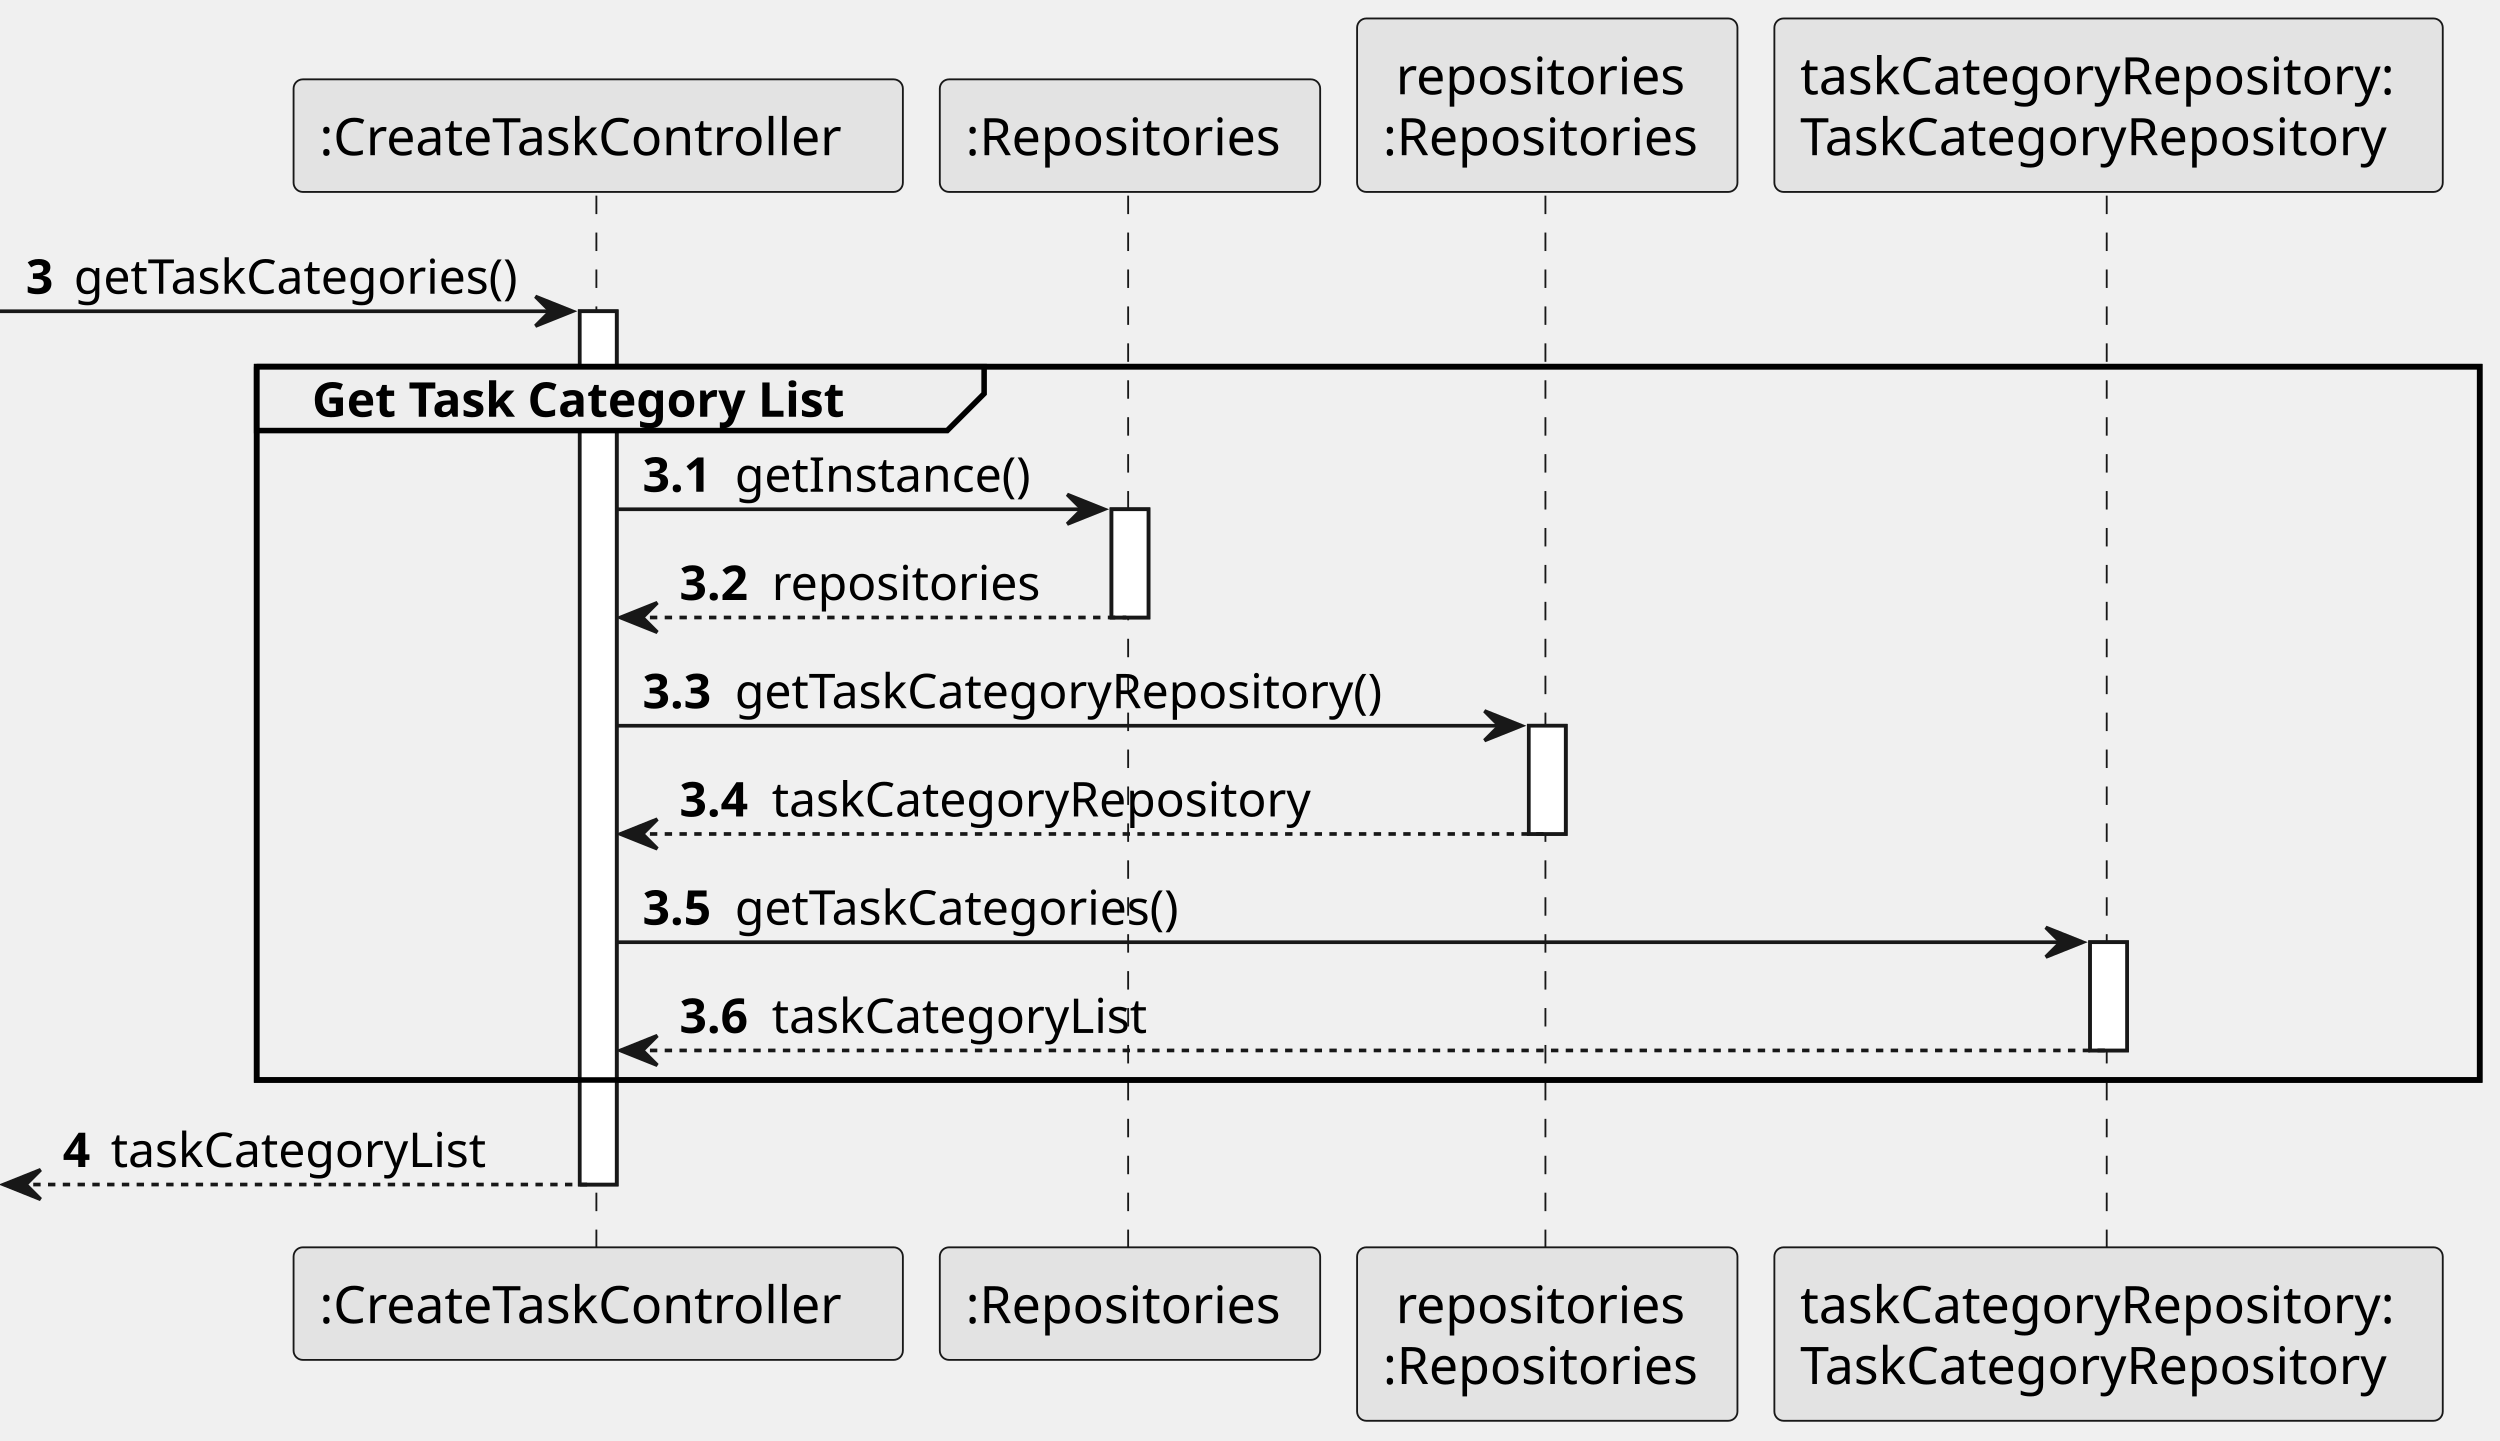
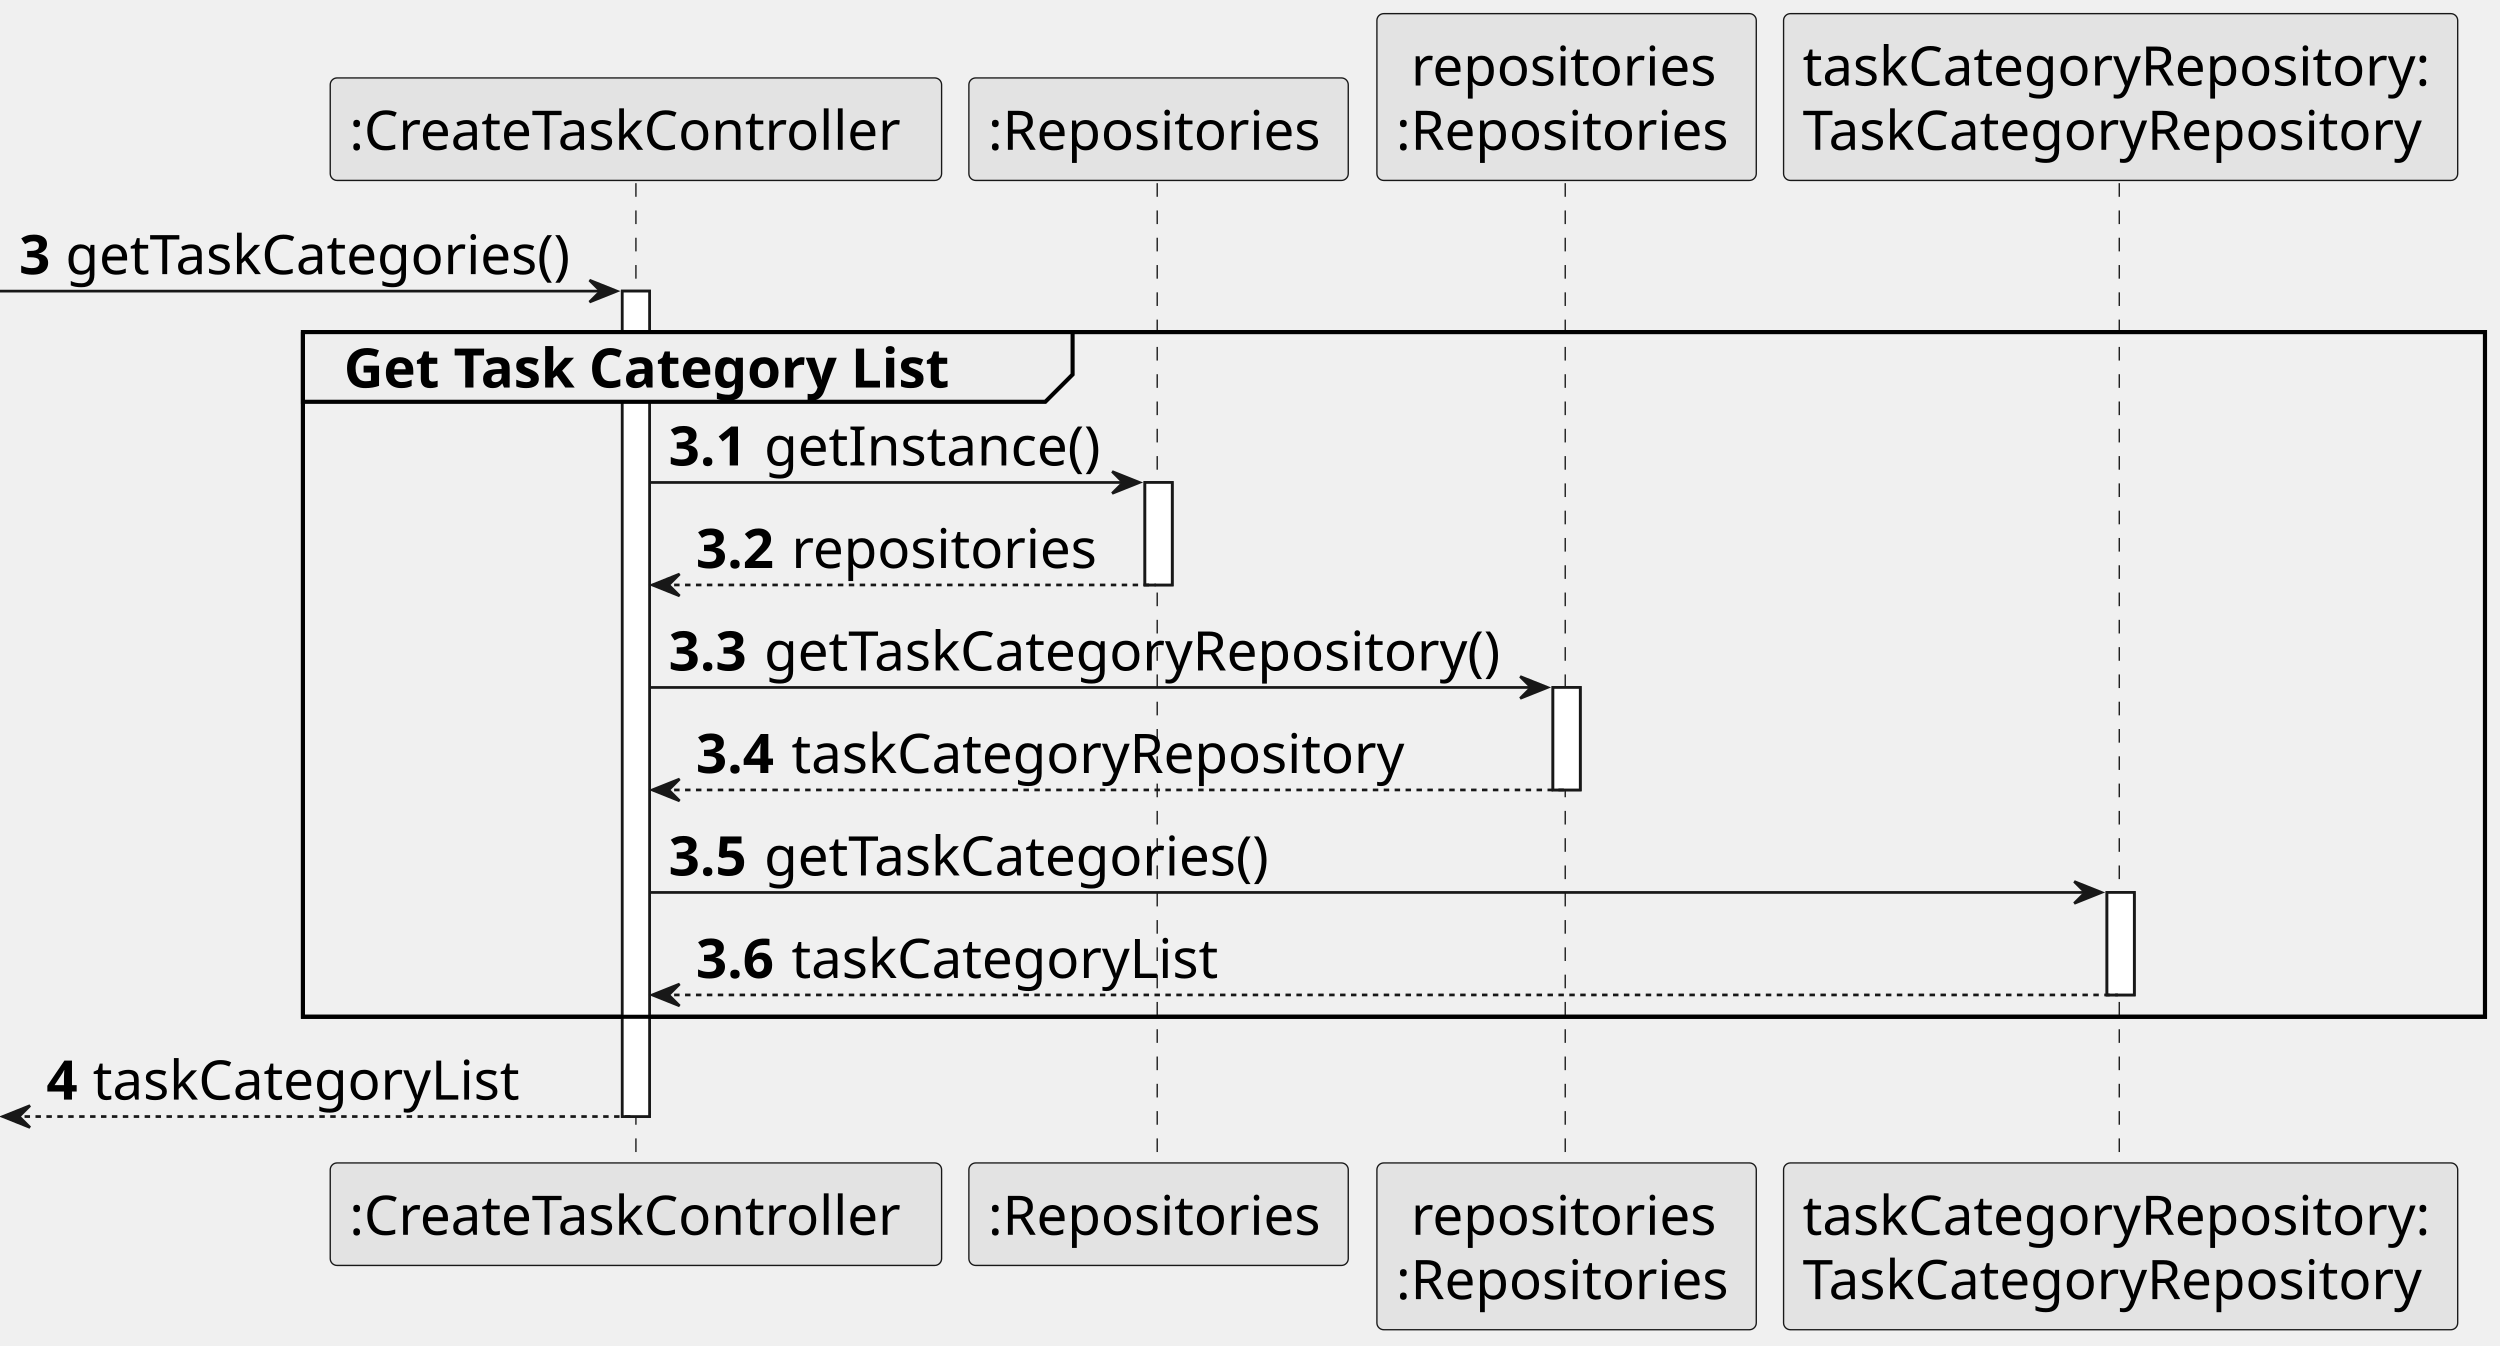
- <svg xmlns="http://www.w3.org/2000/svg" contentStyleType="text/css" height="390px" preserveAspectRatio="none" style="width:677px;height:390px;background:#FFFFFF;" version="1.1" viewBox="0 0 677 390" width="677px" zoomAndPan="magnify">
+ <svg xmlns="http://www.w3.org/2000/svg" contentStyleType="text/css" height="493px" preserveAspectRatio="none" style="width:916px;height:493px;background:#FFFFFF;" version="1.1" viewBox="0 0 916 493" width="916px" zoomAndPan="magnify">
  <defs />
  <g>
-     <rect fill="#FFFFFF" height="236.484" style="stroke:#181818;stroke-width:1.0;" width="10" x="157" y="84.287" />
-     <rect fill="#FFFFFF" height="29.311" style="stroke:#181818;stroke-width:1.0;" width="10" x="301" y="137.908" />
-     <rect fill="#FFFFFF" height="29.311" style="stroke:#181818;stroke-width:1.0;" width="10" x="414" y="196.529" />
-     <rect fill="#FFFFFF" height="29.311" style="stroke:#181818;stroke-width:1.0;" width="10" x="566" y="255.15" />
-     <rect fill="none" height="193.174" style="stroke:#000000;stroke-width:1.5;" width="602" x="69.5" y="99.287" />
-     <line style="stroke:#181818;stroke-width:0.5;stroke-dasharray:5.0,5.0;" x1="161.5" x2="161.5" y1="52.977" y2="338.772" />
-     <line style="stroke:#181818;stroke-width:0.5;stroke-dasharray:5.0,5.0;" x1="305.5" x2="305.5" y1="52.977" y2="338.772" />
-     <line style="stroke:#181818;stroke-width:0.5;stroke-dasharray:5.0,5.0;" x1="418.5" x2="418.5" y1="52.977" y2="338.772" />
-     <line style="stroke:#181818;stroke-width:0.5;stroke-dasharray:5.0,5.0;" x1="570.5" x2="570.5" y1="52.977" y2="338.772" />
-     <rect fill="#E3E3E3" height="30.488" rx="2.5" ry="2.5" style="stroke:#181818;stroke-width:0.5;" width="165" x="79.5" y="21.488" />
-     <text fill="#000000" font-family="sans-serif" font-size="14" lengthAdjust="spacing" textLength="151" x="86.5" y="42.023">:CreateTaskController</text>
-     <rect fill="#E3E3E3" height="30.488" rx="2.5" ry="2.5" style="stroke:#181818;stroke-width:0.5;" width="165" x="79.5" y="337.772" />
-     <text fill="#000000" font-family="sans-serif" font-size="14" lengthAdjust="spacing" textLength="151" x="86.5" y="358.307">:CreateTaskController</text>
-     <rect fill="#E3E3E3" height="30.488" rx="2.5" ry="2.5" style="stroke:#181818;stroke-width:0.5;" width="103" x="254.5" y="21.488" />
-     <text fill="#000000" font-family="sans-serif" font-size="14" lengthAdjust="spacing" textLength="89" x="261.5" y="42.023">:Repositories</text>
-     <rect fill="#E3E3E3" height="30.488" rx="2.5" ry="2.5" style="stroke:#181818;stroke-width:0.5;" width="103" x="254.5" y="337.772" />
-     <text fill="#000000" font-family="sans-serif" font-size="14" lengthAdjust="spacing" textLength="89" x="261.5" y="358.307">:Repositories</text>
-     <rect fill="#E3E3E3" height="46.977" rx="2.5" ry="2.5" style="stroke:#181818;stroke-width:0.5;" width="103" x="367.5" y="5" />
-     <text fill="#000000" font-family="sans-serif" font-size="14" lengthAdjust="spacing" textLength="82" x="378" y="25.535">repositories</text>
-     <text fill="#000000" font-family="sans-serif" font-size="14" lengthAdjust="spacing" textLength="89" x="374.5" y="42.023">:Repositories</text>
-     <rect fill="#E3E3E3" height="46.977" rx="2.5" ry="2.5" style="stroke:#181818;stroke-width:0.5;" width="103" x="367.5" y="337.772" />
-     <text fill="#000000" font-family="sans-serif" font-size="14" lengthAdjust="spacing" textLength="82" x="378" y="358.307">repositories</text>
-     <text fill="#000000" font-family="sans-serif" font-size="14" lengthAdjust="spacing" textLength="89" x="374.5" y="374.795">:Repositories</text>
-     <rect fill="#E3E3E3" height="46.977" rx="2.5" ry="2.5" style="stroke:#181818;stroke-width:0.5;" width="181" x="480.5" y="5" />
-     <text fill="#000000" font-family="sans-serif" font-size="14" lengthAdjust="spacing" textLength="167" x="487.5" y="25.535">taskCategoryRepository:</text>
-     <text fill="#000000" font-family="sans-serif" font-size="14" lengthAdjust="spacing" textLength="167" x="487.5" y="42.023">TaskCategoryRepository</text>
-     <rect fill="#E3E3E3" height="46.977" rx="2.5" ry="2.5" style="stroke:#181818;stroke-width:0.5;" width="181" x="480.5" y="337.772" />
-     <text fill="#000000" font-family="sans-serif" font-size="14" lengthAdjust="spacing" textLength="167" x="487.5" y="358.307">taskCategoryRepository:</text>
-     <text fill="#000000" font-family="sans-serif" font-size="14" lengthAdjust="spacing" textLength="167" x="487.5" y="374.795">TaskCategoryRepository</text>
-     <rect fill="#FFFFFF" height="236.484" style="stroke:#181818;stroke-width:1.0;" width="10" x="157" y="84.287" />
-     <rect fill="#FFFFFF" height="29.311" style="stroke:#181818;stroke-width:1.0;" width="10" x="301" y="137.908" />
-     <rect fill="#FFFFFF" height="29.311" style="stroke:#181818;stroke-width:1.0;" width="10" x="414" y="196.529" />
-     <rect fill="#FFFFFF" height="29.311" style="stroke:#181818;stroke-width:1.0;" width="10" x="566" y="255.15" />
-     <polygon fill="#181818" points="145,80.287,155,84.287,145,88.287,149,84.287" style="stroke:#181818;stroke-width:1.0;" />
-     <line style="stroke:#181818;stroke-width:1.0;" x1="0" x2="151" y1="84.287" y2="84.287" />
-     <text fill="#000000" font-family="sans-serif" font-size="13" font-weight="bold" lengthAdjust="spacing" textLength="9" x="7" y="79.545">3</text>
-     <text fill="#000000" font-family="sans-serif" font-size="13" lengthAdjust="spacing" textLength="125" x="20" y="79.545">getTaskCategories()</text>
-     <path d="M69.5,99.287 L266.5,99.287 L266.5,106.598 L256.5,116.598 L69.5,116.598 L69.5,99.287 " fill="#EEEEEE" style="stroke:#000000;stroke-width:1.5;" />
-     <rect fill="none" height="193.174" style="stroke:#000000;stroke-width:1.5;" width="602" x="69.5" y="99.287" />
-     <text fill="#000000" font-family="sans-serif" font-size="13" font-weight="bold" lengthAdjust="spacing" textLength="152" x="84.5" y="112.856">Get Task Category List</text>
-     <polygon fill="#181818" points="289,133.908,299,137.908,289,141.908,293,137.908" style="stroke:#181818;stroke-width:1.0;" />
-     <line style="stroke:#181818;stroke-width:1.0;" x1="167" x2="295" y1="137.908" y2="137.908" />
-     <text fill="#000000" font-family="sans-serif" font-size="13" font-weight="bold" lengthAdjust="spacing" textLength="21" x="174" y="133.166">3.1</text>
-     <text fill="#000000" font-family="sans-serif" font-size="13" lengthAdjust="spacing" textLength="81" x="199" y="133.166">getInstance()</text>
-     <polygon fill="#181818" points="178,163.219,168,167.219,178,171.219,174,167.219" style="stroke:#181818;stroke-width:1.0;" />
-     <line style="stroke:#181818;stroke-width:1.0;stroke-dasharray:2.0,2.0;" x1="172" x2="305" y1="167.219" y2="167.219" />
-     <text fill="#000000" font-family="sans-serif" font-size="13" font-weight="bold" lengthAdjust="spacing" textLength="21" x="184" y="162.477">3.2</text>
-     <text fill="#000000" font-family="sans-serif" font-size="13" lengthAdjust="spacing" textLength="75" x="209" y="162.477">repositories</text>
-     <polygon fill="#181818" points="402,192.529,412,196.529,402,200.529,406,196.529" style="stroke:#181818;stroke-width:1.0;" />
-     <line style="stroke:#181818;stroke-width:1.0;" x1="167" x2="408" y1="196.529" y2="196.529" />
-     <text fill="#000000" font-family="sans-serif" font-size="13" font-weight="bold" lengthAdjust="spacing" textLength="21" x="174" y="191.787">3.3</text>
-     <text fill="#000000" font-family="sans-serif" font-size="13" lengthAdjust="spacing" textLength="181" x="199" y="191.787">getTaskCategoryRepository()</text>
-     <polygon fill="#181818" points="178,221.84,168,225.84,178,229.84,174,225.84" style="stroke:#181818;stroke-width:1.0;" />
-     <line style="stroke:#181818;stroke-width:1.0;stroke-dasharray:2.0,2.0;" x1="172" x2="418" y1="225.84" y2="225.84" />
-     <text fill="#000000" font-family="sans-serif" font-size="13" font-weight="bold" lengthAdjust="spacing" textLength="21" x="184" y="221.098">3.4</text>
-     <text fill="#000000" font-family="sans-serif" font-size="13" lengthAdjust="spacing" textLength="150" x="209" y="221.098">taskCategoryRepository</text>
-     <polygon fill="#181818" points="554,251.15,564,255.15,554,259.15,558,255.15" style="stroke:#181818;stroke-width:1.0;" />
-     <line style="stroke:#181818;stroke-width:1.0;" x1="167" x2="560" y1="255.15" y2="255.15" />
-     <text fill="#000000" font-family="sans-serif" font-size="13" font-weight="bold" lengthAdjust="spacing" textLength="21" x="174" y="250.408">3.5</text>
-     <text fill="#000000" font-family="sans-serif" font-size="13" lengthAdjust="spacing" textLength="125" x="199" y="250.408">getTaskCategories()</text>
-     <polygon fill="#181818" points="178,280.461,168,284.461,178,288.461,174,284.461" style="stroke:#181818;stroke-width:1.0;" />
-     <line style="stroke:#181818;stroke-width:1.0;stroke-dasharray:2.0,2.0;" x1="172" x2="570" y1="284.461" y2="284.461" />
-     <text fill="#000000" font-family="sans-serif" font-size="13" font-weight="bold" lengthAdjust="spacing" textLength="21" x="184" y="279.719">3.6</text>
-     <text fill="#000000" font-family="sans-serif" font-size="13" lengthAdjust="spacing" textLength="106" x="209" y="279.719">taskCategoryList</text>
-     <polygon fill="#181818" points="11,316.772,1,320.772,11,324.772,7,320.772" style="stroke:#181818;stroke-width:1.0;" />
-     <line style="stroke:#181818;stroke-width:1.0;stroke-dasharray:2.0,2.0;" x1="5" x2="161" y1="320.772" y2="320.772" />
-     <text fill="#000000" font-family="sans-serif" font-size="13" font-weight="bold" lengthAdjust="spacing" textLength="9" x="17" y="316.029">4</text>
-     <text fill="#000000" font-family="sans-serif" font-size="13" lengthAdjust="spacing" textLength="106" x="30" y="316.029">taskCategoryList</text>
+     <rect fill="#FFFFFF" height="302.438" style="stroke:#181818;stroke-width:1.0;" width="10" x="228" y="106.664" />
+     <rect fill="#FFFFFF" height="37.555" style="stroke:#181818;stroke-width:1.0;" width="10" x="419.5" y="176.773" />
+     <rect fill="#FFFFFF" height="37.555" style="stroke:#181818;stroke-width:1.0;" width="10" x="569" y="251.883" />
+     <rect fill="#FFFFFF" height="37.555" style="stroke:#181818;stroke-width:1.0;" width="10" x="772" y="326.992" />
+     <rect fill="none" height="250.883" style="stroke:#000000;stroke-width:1.5;" width="799.5" x="111" y="121.664" />
+     <line style="stroke:#181818;stroke-width:0.5;stroke-dasharray:5.0,5.0;" x1="233" x2="233" y1="67.109" y2="427.102" />
+     <line style="stroke:#181818;stroke-width:0.5;stroke-dasharray:5.0,5.0;" x1="424" x2="424" y1="67.109" y2="427.102" />
+     <line style="stroke:#181818;stroke-width:0.5;stroke-dasharray:5.0,5.0;" x1="573.5" x2="573.5" y1="67.109" y2="427.102" />
+     <line style="stroke:#181818;stroke-width:0.5;stroke-dasharray:5.0,5.0;" x1="776.5" x2="776.5" y1="67.109" y2="427.102" />
+     <rect fill="#E3E3E3" height="37.555" rx="2.5" ry="2.5" style="stroke:#181818;stroke-width:0.5;" width="224" x="121" y="28.555" />
+     <text fill="#000000" font-family="sans-serif" font-size="20" lengthAdjust="spacing" textLength="210" x="128" y="54.891">:CreateTaskController</text>
+     <rect fill="#E3E3E3" height="37.555" rx="2.5" ry="2.5" style="stroke:#181818;stroke-width:0.5;" width="224" x="121" y="426.102" />
+     <text fill="#000000" font-family="sans-serif" font-size="20" lengthAdjust="spacing" textLength="210" x="128" y="452.438">:CreateTaskController</text>
+     <rect fill="#E3E3E3" height="37.555" rx="2.5" ry="2.5" style="stroke:#181818;stroke-width:0.5;" width="139" x="355" y="28.555" />
+     <text fill="#000000" font-family="sans-serif" font-size="20" lengthAdjust="spacing" textLength="125" x="362" y="54.891">:Repositories</text>
+     <rect fill="#E3E3E3" height="37.555" rx="2.5" ry="2.5" style="stroke:#181818;stroke-width:0.5;" width="139" x="355" y="426.102" />
+     <text fill="#000000" font-family="sans-serif" font-size="20" lengthAdjust="spacing" textLength="125" x="362" y="452.438">:Repositories</text>
+     <rect fill="#E3E3E3" height="61.109" rx="2.5" ry="2.5" style="stroke:#181818;stroke-width:0.5;" width="139" x="504.5" y="5" />
+     <text fill="#000000" font-family="sans-serif" font-size="20" lengthAdjust="spacing" textLength="114" x="517" y="31.336">repositories</text>
+     <text fill="#000000" font-family="sans-serif" font-size="20" lengthAdjust="spacing" textLength="125" x="511.5" y="54.891">:Repositories</text>
+     <rect fill="#E3E3E3" height="61.109" rx="2.5" ry="2.5" style="stroke:#181818;stroke-width:0.5;" width="139" x="504.5" y="426.102" />
+     <text fill="#000000" font-family="sans-serif" font-size="20" lengthAdjust="spacing" textLength="114" x="517" y="452.438">repositories</text>
+     <text fill="#000000" font-family="sans-serif" font-size="20" lengthAdjust="spacing" textLength="125" x="511.5" y="475.992">:Repositories</text>
+     <rect fill="#E3E3E3" height="61.109" rx="2.5" ry="2.5" style="stroke:#181818;stroke-width:0.5;" width="247" x="653.5" y="5" />
+     <text fill="#000000" font-family="sans-serif" font-size="20" lengthAdjust="spacing" textLength="233" x="660.5" y="31.336">taskCategoryRepository:</text>
+     <text fill="#000000" font-family="sans-serif" font-size="20" lengthAdjust="spacing" textLength="233" x="660.5" y="54.891">TaskCategoryRepository</text>
+     <rect fill="#E3E3E3" height="61.109" rx="2.5" ry="2.5" style="stroke:#181818;stroke-width:0.5;" width="247" x="653.5" y="426.102" />
+     <text fill="#000000" font-family="sans-serif" font-size="20" lengthAdjust="spacing" textLength="233" x="660.5" y="452.438">taskCategoryRepository:</text>
+     <text fill="#000000" font-family="sans-serif" font-size="20" lengthAdjust="spacing" textLength="233" x="660.5" y="475.992">TaskCategoryRepository</text>
+     <rect fill="#FFFFFF" height="302.438" style="stroke:#181818;stroke-width:1.0;" width="10" x="228" y="106.664" />
+     <rect fill="#FFFFFF" height="37.555" style="stroke:#181818;stroke-width:1.0;" width="10" x="419.5" y="176.773" />
+     <rect fill="#FFFFFF" height="37.555" style="stroke:#181818;stroke-width:1.0;" width="10" x="569" y="251.883" />
+     <rect fill="#FFFFFF" height="37.555" style="stroke:#181818;stroke-width:1.0;" width="10" x="772" y="326.992" />
+     <polygon fill="#181818" points="216,102.664,226,106.664,216,110.664,220,106.664" style="stroke:#181818;stroke-width:1.0;" />
+     <line style="stroke:#181818;stroke-width:1.0;" x1="0" x2="222" y1="106.664" y2="106.664" />
+     <text fill="#000000" font-family="sans-serif" font-size="20" font-weight="bold" lengthAdjust="spacing" textLength="13" x="7" y="100.445">3</text>
+     <text fill="#000000" font-family="sans-serif" font-size="20" lengthAdjust="spacing" textLength="192" x="24" y="100.445">getTaskCategories()</text>
+     <path d="M111,121.664 L393,121.664 L393,137.219 L383,147.219 L111,147.219 L111,121.664 " fill="#EEEEEE" style="stroke:#000000;stroke-width:1.5;" />
+     <rect fill="none" height="250.883" style="stroke:#000000;stroke-width:1.5;" width="799.5" x="111" y="121.664" />
+     <text fill="#000000" font-family="sans-serif" font-size="20" font-weight="bold" lengthAdjust="spacing" textLength="237" x="126" y="142">Get Task Category List</text>
+     <polygon fill="#181818" points="407.5,172.773,417.5,176.773,407.5,180.773,411.5,176.773" style="stroke:#181818;stroke-width:1.0;" />
+     <line style="stroke:#181818;stroke-width:1.0;" x1="238" x2="413.5" y1="176.773" y2="176.773" />
+     <text fill="#000000" font-family="sans-serif" font-size="20" font-weight="bold" lengthAdjust="spacing" textLength="31" x="245" y="170.555">3.1</text>
+     <text fill="#000000" font-family="sans-serif" font-size="20" lengthAdjust="spacing" textLength="123" x="280" y="170.555">getInstance()</text>
+     <polygon fill="#181818" points="249,210.328,239,214.328,249,218.328,245,214.328" style="stroke:#181818;stroke-width:1.0;" />
+     <line style="stroke:#181818;stroke-width:1.0;stroke-dasharray:2.0,2.0;" x1="243" x2="423.5" y1="214.328" y2="214.328" />
+     <text fill="#000000" font-family="sans-serif" font-size="20" font-weight="bold" lengthAdjust="spacing" textLength="31" x="255" y="208.109">3.2</text>
+     <text fill="#000000" font-family="sans-serif" font-size="20" lengthAdjust="spacing" textLength="114" x="290" y="208.109">repositories</text>
+     <polygon fill="#181818" points="557,247.883,567,251.883,557,255.883,561,251.883" style="stroke:#181818;stroke-width:1.0;" />
+     <line style="stroke:#181818;stroke-width:1.0;" x1="238" x2="563" y1="251.883" y2="251.883" />
+     <text fill="#000000" font-family="sans-serif" font-size="20" font-weight="bold" lengthAdjust="spacing" textLength="31" x="245" y="245.664">3.3</text>
+     <text fill="#000000" font-family="sans-serif" font-size="20" lengthAdjust="spacing" textLength="277" x="280" y="245.664">getTaskCategoryRepository()</text>
+     <polygon fill="#181818" points="249,285.438,239,289.438,249,293.438,245,289.438" style="stroke:#181818;stroke-width:1.0;" />
+     <line style="stroke:#181818;stroke-width:1.0;stroke-dasharray:2.0,2.0;" x1="243" x2="573" y1="289.438" y2="289.438" />
+     <text fill="#000000" font-family="sans-serif" font-size="20" font-weight="bold" lengthAdjust="spacing" textLength="31" x="255" y="283.219">3.4</text>
+     <text fill="#000000" font-family="sans-serif" font-size="20" lengthAdjust="spacing" textLength="227" x="290" y="283.219">taskCategoryRepository</text>
+     <polygon fill="#181818" points="760,322.992,770,326.992,760,330.992,764,326.992" style="stroke:#181818;stroke-width:1.0;" />
+     <line style="stroke:#181818;stroke-width:1.0;" x1="238" x2="766" y1="326.992" y2="326.992" />
+     <text fill="#000000" font-family="sans-serif" font-size="20" font-weight="bold" lengthAdjust="spacing" textLength="31" x="245" y="320.773">3.5</text>
+     <text fill="#000000" font-family="sans-serif" font-size="20" lengthAdjust="spacing" textLength="192" x="280" y="320.773">getTaskCategories()</text>
+     <polygon fill="#181818" points="249,360.547,239,364.547,249,368.547,245,364.547" style="stroke:#181818;stroke-width:1.0;" />
+     <line style="stroke:#181818;stroke-width:1.0;stroke-dasharray:2.0,2.0;" x1="243" x2="776" y1="364.547" y2="364.547" />
+     <text fill="#000000" font-family="sans-serif" font-size="20" font-weight="bold" lengthAdjust="spacing" textLength="31" x="255" y="358.328">3.6</text>
+     <text fill="#000000" font-family="sans-serif" font-size="20" lengthAdjust="spacing" textLength="159" x="290" y="358.328">taskCategoryList</text>
+     <polygon fill="#181818" points="11,405.102,1,409.102,11,413.102,7,409.102" style="stroke:#181818;stroke-width:1.0;" />
+     <line style="stroke:#181818;stroke-width:1.0;stroke-dasharray:2.0,2.0;" x1="5" x2="232" y1="409.102" y2="409.102" />
+     <text fill="#000000" font-family="sans-serif" font-size="20" font-weight="bold" lengthAdjust="spacing" textLength="13" x="17" y="402.883">4</text>
+     <text fill="#000000" font-family="sans-serif" font-size="20" lengthAdjust="spacing" textLength="159" x="34" y="402.883">taskCategoryList</text>
  </g>
</svg>
